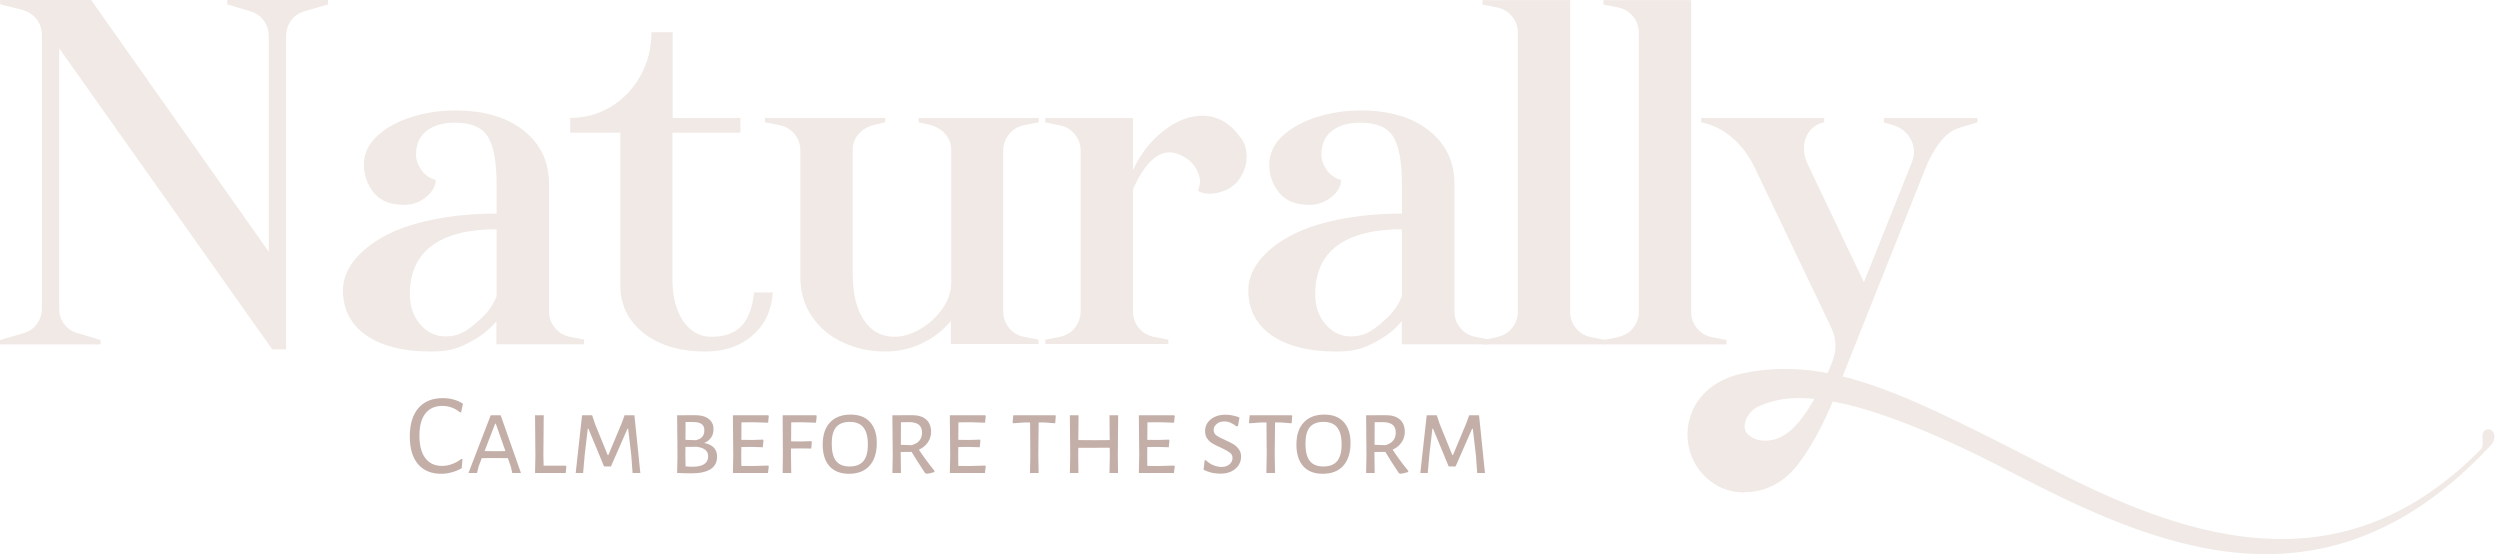
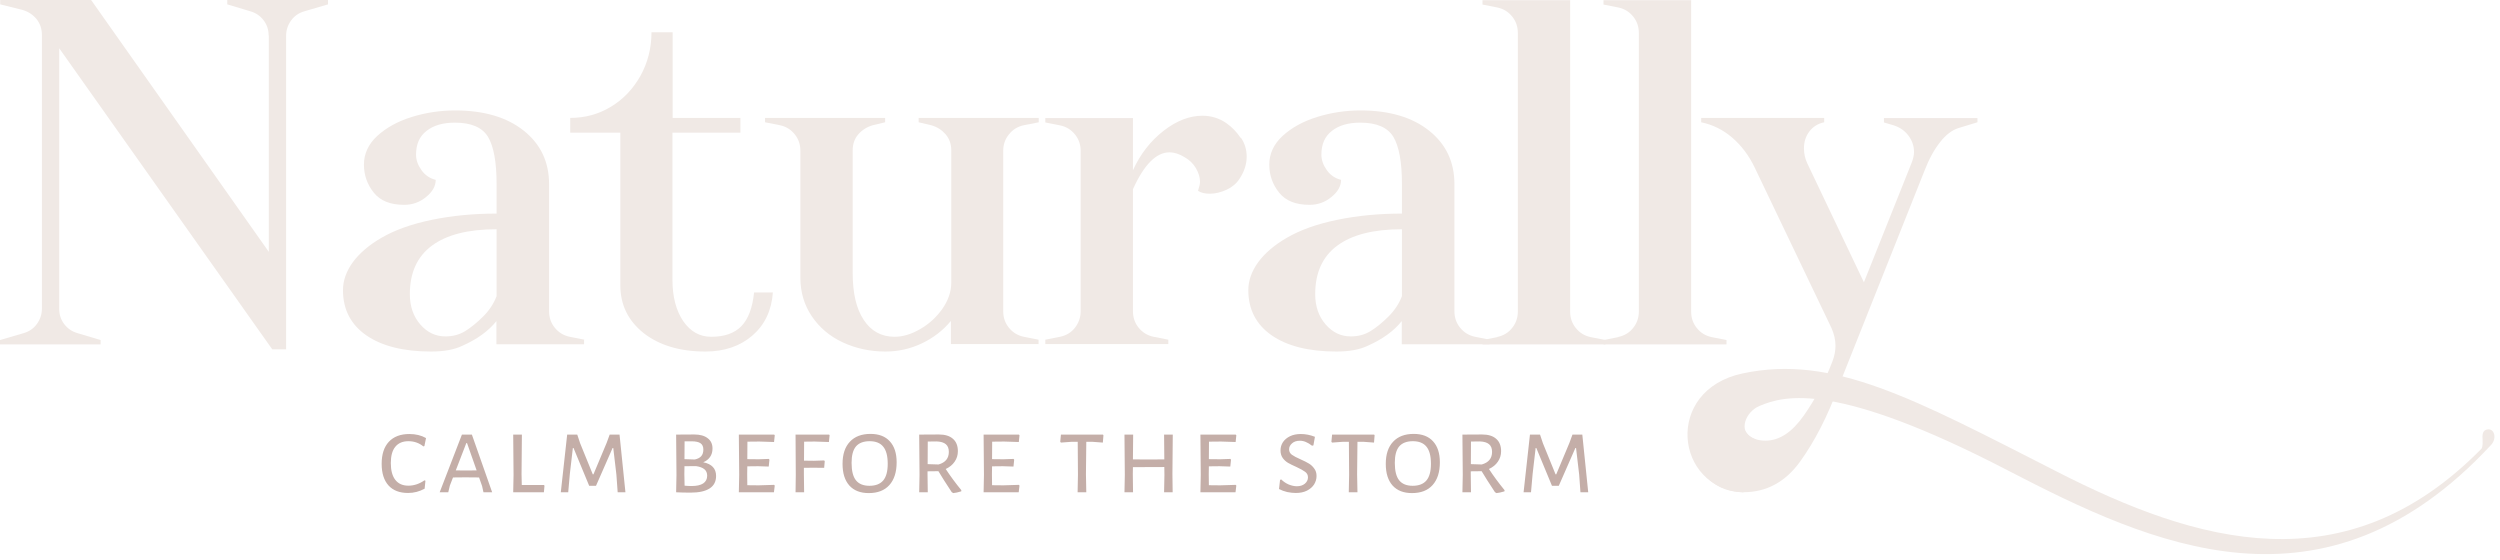
<svg xmlns="http://www.w3.org/2000/svg" width="259" height="58" viewBox="0 0 259 58" fill="none">
-   <path d="M45.864 41.248C46.672 41.248 47.372 41.44 47.964 41.824L47.772 42.7L47.664 42.724C47.128 42.276 46.512 42.052 45.816 42.052C45.056 42.052 44.472 42.316 44.064 42.844C43.656 43.364 43.452 44.128 43.452 45.136C43.452 46.152 43.656 46.928 44.064 47.464C44.472 48 45.048 48.268 45.792 48.268C46.144 48.268 46.492 48.204 46.836 48.076C47.188 47.948 47.508 47.768 47.796 47.536L47.916 47.596L47.832 48.508C47.136 48.892 46.428 49.084 45.708 49.084C44.676 49.084 43.876 48.752 43.308 48.088C42.74 47.416 42.456 46.46 42.456 45.22C42.456 43.948 42.752 42.968 43.344 42.28C43.936 41.592 44.776 41.248 45.864 41.248ZM53.97 49H53.07L52.926 48.352L52.614 47.464L51.186 47.452L49.914 47.464L49.59 48.304L49.422 49H48.534L50.838 43.024H51.87L53.97 49ZM52.362 46.732L51.366 43.9H51.294L50.202 46.732L51.258 46.744L52.362 46.732ZM58.671 48.328L58.611 49H55.431L55.467 47.2L55.431 43.024H56.331L56.295 47.128L56.319 48.244H58.623L58.671 48.328ZM66.338 49H65.534L65.402 47.176L65.078 44.416H65.006L63.29 48.328H62.582L60.962 44.416H60.89L60.578 47.104L60.41 49H59.642L60.302 43.024H61.346L61.646 43.924L62.954 47.14H63.026L64.394 43.876L64.706 43.024H65.726L66.338 49ZM72.958 45.892C73.846 46.068 74.29 46.54 74.29 47.308C74.29 47.884 74.066 48.316 73.618 48.604C73.17 48.892 72.514 49.036 71.65 49.036C71.13 49.036 70.63 49.024 70.15 49L70.186 47.2L70.15 43.024L72.022 43.012C72.622 43.012 73.086 43.14 73.414 43.396C73.75 43.644 73.918 44 73.918 44.464C73.918 44.808 73.834 45.1 73.666 45.34C73.498 45.58 73.262 45.764 72.958 45.892ZM72.97 44.572C72.97 44.276 72.874 44.06 72.682 43.924C72.49 43.788 72.182 43.72 71.758 43.72H71.026L71.014 45.568L72.082 45.604C72.378 45.54 72.598 45.428 72.742 45.268C72.894 45.1 72.97 44.868 72.97 44.572ZM71.758 48.352C72.278 48.352 72.674 48.264 72.946 48.088C73.226 47.904 73.366 47.636 73.366 47.284C73.366 46.996 73.27 46.772 73.078 46.612C72.886 46.452 72.594 46.344 72.202 46.288L71.014 46.3L71.002 47.128L71.026 48.316C71.274 48.34 71.518 48.352 71.758 48.352ZM79.576 48.232L79.648 48.304L79.564 49H75.928L75.964 47.2L75.928 43.024H79.588L79.648 43.096L79.576 43.792L78.064 43.744L76.816 43.756L76.804 45.568L77.992 45.58L79.036 45.544L79.096 45.628L79.024 46.336L77.92 46.3L76.804 46.312L76.792 47.128L76.804 48.268L77.98 48.28L79.576 48.232ZM81.971 43.756L81.959 45.724L82.99 45.736L84.046 45.7L84.106 45.784L84.046 46.468L82.906 46.456L81.947 46.468V47.128L81.971 49H81.082L81.106 47.2L81.082 43.024H84.562L84.611 43.096L84.538 43.792L83.062 43.744L81.971 43.756ZM88.123 42.952C88.995 42.952 89.663 43.208 90.127 43.72C90.599 44.232 90.835 44.956 90.835 45.892C90.835 46.908 90.583 47.696 90.079 48.256C89.583 48.808 88.871 49.084 87.943 49.084C87.079 49.084 86.411 48.824 85.939 48.304C85.467 47.776 85.231 47.028 85.231 46.06C85.231 45.068 85.483 44.304 85.987 43.768C86.491 43.224 87.203 42.952 88.123 42.952ZM88.039 43.708C87.407 43.708 86.935 43.888 86.623 44.248C86.319 44.608 86.167 45.176 86.167 45.952C86.167 46.784 86.319 47.388 86.623 47.764C86.927 48.14 87.391 48.328 88.015 48.328C88.655 48.328 89.131 48.144 89.443 47.776C89.755 47.408 89.911 46.832 89.911 46.048C89.911 45.24 89.755 44.648 89.443 44.272C89.139 43.896 88.671 43.708 88.039 43.708ZM95.199 46.588C95.687 47.332 96.227 48.064 96.819 48.784L96.807 48.904C96.471 49.008 96.195 49.068 95.979 49.084L95.823 48.988C95.215 48.068 94.755 47.344 94.443 46.816L93.315 46.828V47.128L93.339 49H92.451L92.487 47.2L92.451 43.024L94.491 43.012C95.123 43.012 95.607 43.16 95.943 43.456C96.287 43.752 96.459 44.18 96.459 44.74C96.459 45.148 96.347 45.512 96.123 45.832C95.907 46.152 95.599 46.404 95.199 46.588ZM93.327 46.084L94.455 46.12C95.167 45.92 95.523 45.484 95.523 44.812C95.523 44.46 95.419 44.196 95.211 44.02C95.003 43.844 94.687 43.748 94.263 43.732L93.339 43.744L93.327 46.084ZM102.052 48.232L102.124 48.304L102.04 49H98.404L98.44 47.2L98.404 43.024H102.064L102.124 43.096L102.052 43.792L100.54 43.744L99.292 43.756L99.28 45.568L100.468 45.58L101.512 45.544L101.572 45.628L101.5 46.336L100.396 46.3L99.28 46.312L99.268 47.128L99.28 48.268L100.456 48.28L102.052 48.232ZM109.38 43.096L109.32 43.852L108.204 43.768H107.604L107.568 47.128L107.604 49H106.704L106.74 47.2L106.716 43.768H106.116L104.976 43.852L104.904 43.768L104.976 43.024H109.332L109.38 43.096ZM115.806 47.128L115.83 49H114.942L114.978 47.2L114.966 46.384L111.714 46.396L111.702 47.128L111.726 49H110.838L110.874 47.2L110.838 43.024H111.738L111.714 45.592L113.334 45.604L114.966 45.592L114.942 43.024H115.842L115.806 47.128ZM121.634 48.232L121.706 48.304L121.622 49H117.986L118.022 47.2L117.986 43.024H121.646L121.706 43.096L121.634 43.792L120.122 43.744L118.874 43.756L118.862 45.568L120.05 45.58L121.094 45.544L121.154 45.628L121.082 46.336L119.978 46.3L118.862 46.312L118.85 47.128L118.862 48.268L120.038 48.28L121.634 48.232ZM126.946 42.964C127.434 42.964 127.922 43.06 128.41 43.252L128.254 44.14L128.11 44.176C127.886 44 127.674 43.872 127.474 43.792C127.274 43.704 127.066 43.66 126.85 43.66C126.506 43.66 126.234 43.752 126.034 43.936C125.834 44.112 125.734 44.316 125.734 44.548C125.734 44.78 125.83 44.968 126.022 45.112C126.222 45.256 126.526 45.416 126.934 45.592C127.294 45.752 127.578 45.896 127.786 46.024C128.002 46.152 128.186 46.324 128.338 46.54C128.498 46.748 128.578 47.004 128.578 47.308C128.578 47.62 128.494 47.912 128.326 48.184C128.158 48.448 127.91 48.664 127.582 48.832C127.262 48.992 126.878 49.072 126.43 49.072C126.15 49.072 125.854 49.04 125.542 48.976C125.238 48.904 124.954 48.8 124.69 48.664L124.798 47.716L124.918 47.668C125.142 47.892 125.402 48.068 125.698 48.196C126.002 48.316 126.282 48.376 126.538 48.376C126.874 48.376 127.15 48.288 127.366 48.112C127.582 47.928 127.69 47.708 127.69 47.452C127.69 47.212 127.59 47.02 127.39 46.876C127.198 46.732 126.894 46.564 126.478 46.372C126.134 46.22 125.85 46.08 125.626 45.952C125.41 45.824 125.226 45.656 125.074 45.448C124.922 45.232 124.846 44.972 124.846 44.668C124.846 44.348 124.93 44.06 125.098 43.804C125.274 43.548 125.518 43.344 125.83 43.192C126.15 43.04 126.522 42.964 126.946 42.964ZM133.872 43.096L133.812 43.852L132.696 43.768H132.096L132.06 47.128L132.096 49H131.196L131.232 47.2L131.208 43.768H130.608L129.468 43.852L129.396 43.768L129.468 43.024H133.824L133.872 43.096ZM137.202 42.952C138.074 42.952 138.742 43.208 139.206 43.72C139.678 44.232 139.914 44.956 139.914 45.892C139.914 46.908 139.662 47.696 139.158 48.256C138.662 48.808 137.95 49.084 137.022 49.084C136.158 49.084 135.49 48.824 135.018 48.304C134.546 47.776 134.31 47.028 134.31 46.06C134.31 45.068 134.562 44.304 135.066 43.768C135.57 43.224 136.282 42.952 137.202 42.952ZM137.118 43.708C136.486 43.708 136.014 43.888 135.702 44.248C135.398 44.608 135.246 45.176 135.246 45.952C135.246 46.784 135.398 47.388 135.702 47.764C136.006 48.14 136.47 48.328 137.094 48.328C137.734 48.328 138.21 48.144 138.522 47.776C138.834 47.408 138.99 46.832 138.99 46.048C138.99 45.24 138.834 44.648 138.522 44.272C138.218 43.896 137.75 43.708 137.118 43.708ZM144.277 46.588C144.765 47.332 145.305 48.064 145.897 48.784L145.885 48.904C145.549 49.008 145.273 49.068 145.057 49.084L144.901 48.988C144.293 48.068 143.833 47.344 143.521 46.816L142.393 46.828V47.128L142.417 49H141.529L141.565 47.2L141.529 43.024L143.569 43.012C144.201 43.012 144.685 43.16 145.021 43.456C145.365 43.752 145.537 44.18 145.537 44.74C145.537 45.148 145.425 45.512 145.201 45.832C144.985 46.152 144.677 46.404 144.277 46.588ZM142.405 46.084L143.533 46.12C144.245 45.92 144.601 45.484 144.601 44.812C144.601 44.46 144.497 44.196 144.289 44.02C144.081 43.844 143.765 43.748 143.341 43.732L142.417 43.744L142.405 46.084ZM153.842 49H153.038L152.906 47.176L152.582 44.416H152.51L150.794 48.328H150.086L148.466 44.416H148.394L148.082 47.104L147.914 49H147.146L147.806 43.024H148.85L149.15 43.924L150.458 47.14H150.53L151.898 43.876L152.21 43.024H153.23L153.842 49Z" fill="#C4AEA8" />
+   <path d="M42.408 44.964C43.072 44.964 43.648 45.104 44.136 45.384L43.968 46.212L43.86 46.248C43.66 46.08 43.428 45.948 43.164 45.852C42.9 45.756 42.616 45.708 42.312 45.708C41.72 45.708 41.268 45.9 40.956 46.284C40.644 46.66 40.488 47.224 40.488 47.976C40.488 48.736 40.644 49.316 40.956 49.716C41.268 50.116 41.72 50.316 42.312 50.316C42.6 50.316 42.888 50.268 43.176 50.172C43.472 50.068 43.736 49.932 43.968 49.764L44.076 49.8L43.992 50.628C43.448 50.924 42.876 51.072 42.276 51.072C41.396 51.072 40.72 50.812 40.248 50.292C39.776 49.764 39.54 49.016 39.54 48.048C39.54 47.064 39.788 46.304 40.284 45.768C40.788 45.232 41.496 44.964 42.408 44.964ZM50.987 51H50.087L49.943 50.352L49.631 49.464L48.203 49.452L46.931 49.464L46.607 50.304L46.439 51H45.551L47.855 45.024H48.887L50.987 51ZM49.379 48.732L48.383 45.9H48.311L47.219 48.732L48.275 48.744L49.379 48.732ZM56.408 50.328L56.348 51H53.168L53.204 49.2L53.168 45.024H54.068L54.032 49.128L54.056 50.244H56.36L56.408 50.328ZM64.795 51H63.991L63.859 49.176L63.535 46.416H63.463L61.747 50.328H61.039L59.419 46.416H59.347L59.035 49.104L58.867 51H58.099L58.759 45.024H59.803L60.103 45.924L61.411 49.14H61.483L62.851 45.876L63.163 45.024H64.183L64.795 51ZM72.855 47.892C73.743 48.068 74.187 48.54 74.187 49.308C74.187 49.884 73.963 50.316 73.515 50.604C73.067 50.892 72.411 51.036 71.547 51.036C71.027 51.036 70.527 51.024 70.047 51L70.083 49.2L70.047 45.024L71.919 45.012C72.519 45.012 72.983 45.14 73.311 45.396C73.647 45.644 73.815 46 73.815 46.464C73.815 46.808 73.731 47.1 73.563 47.34C73.395 47.58 73.159 47.764 72.855 47.892ZM72.867 46.572C72.867 46.276 72.771 46.06 72.579 45.924C72.387 45.788 72.079 45.72 71.655 45.72H70.923L70.911 47.568L71.979 47.604C72.275 47.54 72.495 47.428 72.639 47.268C72.791 47.1 72.867 46.868 72.867 46.572ZM71.655 50.352C72.175 50.352 72.571 50.264 72.843 50.088C73.123 49.904 73.263 49.636 73.263 49.284C73.263 48.996 73.167 48.772 72.975 48.612C72.783 48.452 72.491 48.344 72.099 48.288L70.911 48.3L70.899 49.128L70.923 50.316C71.171 50.34 71.415 50.352 71.655 50.352ZM80.192 50.232L80.264 50.304L80.18 51H76.544L76.581 49.2L76.544 45.024H80.204L80.264 45.096L80.192 45.792L78.68 45.744L77.433 45.756L77.421 47.568L78.609 47.58L79.653 47.544L79.713 47.628L79.641 48.336L78.537 48.3L77.421 48.312L77.409 49.128L77.421 50.268L78.597 50.28L80.192 50.232ZM83.307 45.756L83.295 47.724L84.327 47.736L85.383 47.7L85.443 47.784L85.383 48.468L84.243 48.456L83.283 48.468V49.128L83.307 51H82.419L82.443 49.2L82.419 45.024H85.899L85.947 45.096L85.875 45.792L84.399 45.744L83.307 45.756ZM90.18 44.952C91.052 44.952 91.72 45.208 92.184 45.72C92.656 46.232 92.892 46.956 92.892 47.892C92.892 48.908 92.64 49.696 92.136 50.256C91.64 50.808 90.928 51.084 90 51.084C89.136 51.084 88.468 50.824 87.996 50.304C87.524 49.776 87.288 49.028 87.288 48.06C87.288 47.068 87.54 46.304 88.044 45.768C88.548 45.224 89.26 44.952 90.18 44.952ZM90.096 45.708C89.464 45.708 88.992 45.888 88.68 46.248C88.376 46.608 88.224 47.176 88.224 47.952C88.224 48.784 88.376 49.388 88.68 49.764C88.984 50.14 89.448 50.328 90.072 50.328C90.712 50.328 91.188 50.144 91.5 49.776C91.812 49.408 91.968 48.832 91.968 48.048C91.968 47.24 91.812 46.648 91.5 46.272C91.196 45.896 90.728 45.708 90.096 45.708ZM97.976 48.588C98.464 49.332 99.004 50.064 99.596 50.784L99.584 50.904C99.248 51.008 98.972 51.068 98.756 51.084L98.6 50.988C97.992 50.068 97.532 49.344 97.22 48.816L96.092 48.828V49.128L96.116 51H95.228L95.264 49.2L95.228 45.024L97.268 45.012C97.9 45.012 98.384 45.16 98.72 45.456C99.064 45.752 99.236 46.18 99.236 46.74C99.236 47.148 99.124 47.512 98.9 47.832C98.684 48.152 98.376 48.404 97.976 48.588ZM96.104 48.084L97.232 48.12C97.944 47.92 98.3 47.484 98.3 46.812C98.3 46.46 98.196 46.196 97.988 46.02C97.78 45.844 97.464 45.748 97.04 45.732L96.116 45.744L96.104 48.084ZM105.549 50.232L105.621 50.304L105.537 51H101.901L101.937 49.2L101.901 45.024H105.561L105.621 45.096L105.549 45.792L104.037 45.744L102.789 45.756L102.777 47.568L103.965 47.58L105.009 47.544L105.069 47.628L104.997 48.336L103.893 48.3L102.777 48.312L102.765 49.128L102.777 50.268L103.953 50.28L105.549 50.232ZM114.316 45.096L114.256 45.852L113.14 45.768H112.54L112.504 49.128L112.54 51H111.64L111.676 49.2L111.652 45.768H111.052L109.912 45.852L109.84 45.768L109.912 45.024H114.268L114.316 45.096ZM121.463 49.128L121.487 51H120.599L120.635 49.2L120.623 48.384L117.371 48.396L117.359 49.128L117.383 51H116.495L116.531 49.2L116.495 45.024H117.395L117.371 47.592L118.991 47.604L120.623 47.592L120.599 45.024H121.499L121.463 49.128ZM128.011 50.232L128.083 50.304L127.999 51H124.363L124.399 49.2L124.363 45.024H128.023L128.083 45.096L128.011 45.792L126.499 45.744L125.251 45.756L125.239 47.568L126.427 47.58L127.471 47.544L127.531 47.628L127.459 48.336L126.355 48.3L125.239 48.312L125.227 49.128L125.239 50.268L126.415 50.28L128.011 50.232ZM134.762 44.964C135.25 44.964 135.738 45.06 136.226 45.252L136.07 46.14L135.926 46.176C135.702 46 135.49 45.872 135.29 45.792C135.09 45.704 134.882 45.66 134.666 45.66C134.322 45.66 134.05 45.752 133.85 45.936C133.65 46.112 133.55 46.316 133.55 46.548C133.55 46.78 133.646 46.968 133.838 47.112C134.038 47.256 134.342 47.416 134.75 47.592C135.11 47.752 135.394 47.896 135.602 48.024C135.818 48.152 136.002 48.324 136.154 48.54C136.314 48.748 136.394 49.004 136.394 49.308C136.394 49.62 136.31 49.912 136.142 50.184C135.974 50.448 135.726 50.664 135.398 50.832C135.078 50.992 134.694 51.072 134.246 51.072C133.966 51.072 133.67 51.04 133.358 50.976C133.054 50.904 132.77 50.8 132.506 50.664L132.614 49.716L132.734 49.668C132.958 49.892 133.218 50.068 133.514 50.196C133.818 50.316 134.098 50.376 134.354 50.376C134.69 50.376 134.966 50.288 135.182 50.112C135.398 49.928 135.506 49.708 135.506 49.452C135.506 49.212 135.406 49.02 135.206 48.876C135.014 48.732 134.71 48.564 134.294 48.372C133.95 48.22 133.666 48.08 133.442 47.952C133.226 47.824 133.042 47.656 132.89 47.448C132.738 47.232 132.662 46.972 132.662 46.668C132.662 46.348 132.746 46.06 132.914 45.804C133.09 45.548 133.334 45.344 133.646 45.192C133.966 45.04 134.338 44.964 134.762 44.964ZM142.409 45.096L142.349 45.852L141.233 45.768H140.633L140.597 49.128L140.633 51H139.733L139.769 49.2L139.745 45.768H139.145L138.005 45.852L137.933 45.768L138.005 45.024H142.361L142.409 45.096ZM146.458 44.952C147.33 44.952 147.998 45.208 148.462 45.72C148.934 46.232 149.17 46.956 149.17 47.892C149.17 48.908 148.918 49.696 148.414 50.256C147.918 50.808 147.206 51.084 146.278 51.084C145.414 51.084 144.746 50.824 144.274 50.304C143.802 49.776 143.566 49.028 143.566 48.06C143.566 47.068 143.818 46.304 144.322 45.768C144.826 45.224 145.538 44.952 146.458 44.952ZM146.374 45.708C145.742 45.708 145.27 45.888 144.958 46.248C144.654 46.608 144.502 47.176 144.502 47.952C144.502 48.784 144.654 49.388 144.958 49.764C145.262 50.14 145.726 50.328 146.35 50.328C146.99 50.328 147.466 50.144 147.778 49.776C148.09 49.408 148.246 48.832 148.246 48.048C148.246 47.24 148.09 46.648 147.778 46.272C147.474 45.896 147.006 45.708 146.374 45.708ZM154.254 48.588C154.742 49.332 155.282 50.064 155.874 50.784L155.862 50.904C155.526 51.008 155.25 51.068 155.034 51.084L154.878 50.988C154.27 50.068 153.81 49.344 153.498 48.816L152.37 48.828V49.128L152.394 51H151.506L151.542 49.2L151.506 45.024L153.546 45.012C154.178 45.012 154.662 45.16 154.998 45.456C155.342 45.752 155.514 46.18 155.514 46.74C155.514 47.148 155.402 47.512 155.178 47.832C154.962 48.152 154.654 48.404 154.254 48.588ZM152.382 48.084L153.51 48.12C154.222 47.92 154.578 47.484 154.578 46.812C154.578 46.46 154.474 46.196 154.266 46.02C154.058 45.844 153.742 45.748 153.318 45.732L152.394 45.744L152.382 48.084ZM164.539 51H163.735L163.603 49.176L163.279 46.416H163.207L161.491 50.328H160.783L159.163 46.416H159.091L158.779 49.104L158.611 51H157.843L158.503 45.024H159.547L159.847 45.924L161.155 49.14H161.227L162.595 45.876L162.907 45.024H163.927L164.539 51Z" fill="#C4AEA8" />
  <path d="M27.829 3.663C27.829 3.077 27.659 2.568 27.319 2.115C26.979 1.661 26.526 1.34 25.941 1.171L23.543 0.453V0H33.983V0.453L31.529 1.171C30.944 1.34 30.491 1.661 30.151 2.133C29.811 2.605 29.641 3.134 29.641 3.719V36.192H28.206L6.136 5.003V32.02C6.136 32.605 6.306 33.115 6.646 33.568C6.985 34.021 7.439 34.342 8.024 34.512L10.422 35.229V35.683H0V35.229L2.454 34.512C3.04 34.342 3.493 34.021 3.833 33.549C4.172 33.077 4.342 32.548 4.342 31.963V3.625C4.342 2.983 4.154 2.435 3.776 1.963C3.398 1.51 2.907 1.189 2.303 1.019L0.019 0.453V0H9.44L27.848 26.092V3.663H27.829Z" fill="#F0E9E5" />
-   <path d="M60.509 35.211V35.664H51.428V33.266C50.616 34.285 49.446 35.135 47.917 35.815C47.067 36.23 45.972 36.419 44.65 36.419C41.8 36.419 39.553 35.852 37.948 34.739C36.343 33.625 35.532 32.058 35.532 30.056C35.532 29.075 35.871 28.112 36.551 27.168C37.231 26.243 38.212 25.393 39.515 24.638C40.912 23.826 42.649 23.203 44.764 22.769C46.878 22.335 49.106 22.127 51.447 22.127V19.068C51.447 16.784 51.145 15.16 50.56 14.179C49.956 13.197 48.823 12.706 47.124 12.706C45.896 12.706 44.915 12.989 44.197 13.556C43.461 14.122 43.102 14.934 43.102 16.029C43.102 16.576 43.291 17.105 43.669 17.634C44.046 18.162 44.537 18.483 45.141 18.634C45.141 19.276 44.801 19.88 44.141 20.409C43.48 20.956 42.725 21.221 41.875 21.221C40.44 21.221 39.402 20.805 38.722 19.956C38.042 19.106 37.703 18.143 37.703 17.048C37.703 15.953 38.156 14.934 39.081 14.084C40.006 13.235 41.195 12.574 42.649 12.121C44.103 11.668 45.613 11.441 47.142 11.441C50.126 11.441 52.504 12.14 54.26 13.537C56.016 14.934 56.884 16.784 56.884 19.087V32.246C56.884 32.888 57.073 33.455 57.47 33.946C57.866 34.437 58.376 34.757 59.018 34.89L60.547 35.192L60.509 35.211ZM51.428 23.751C48.502 23.751 46.274 24.317 44.745 25.45C43.215 26.582 42.46 28.263 42.46 30.472C42.46 31.737 42.819 32.775 43.536 33.606C44.254 34.437 45.122 34.852 46.142 34.852C46.897 34.852 47.558 34.682 48.162 34.323C48.747 33.965 49.389 33.455 50.069 32.775C50.673 32.171 51.145 31.472 51.447 30.68V23.751H51.428Z" fill="#F0E9E5" />
-   <path d="M76.708 12.215V13.744H69.666V28.98C69.666 30.755 70.044 32.171 70.78 33.266C71.535 34.361 72.498 34.89 73.687 34.89C75.047 34.89 76.085 34.531 76.802 33.795C77.52 33.058 77.954 31.907 78.124 30.302H80.069C79.936 32.171 79.219 33.662 77.954 34.757C76.689 35.852 75.066 36.419 73.083 36.419C70.44 36.419 68.307 35.777 66.683 34.512C65.078 33.228 64.266 31.586 64.266 29.547V13.744H59.075V12.215C60.604 12.215 62.001 11.838 63.285 11.063C64.568 10.289 65.569 9.232 66.343 7.873C67.098 6.513 67.495 5.003 67.495 3.342H69.685V12.215H76.727H76.708Z" fill="#F0E9E5" />
-   <path d="M104.518 13.933C104.121 14.424 103.933 14.991 103.933 15.632V32.246C103.933 32.888 104.121 33.455 104.518 33.946C104.914 34.437 105.424 34.757 106.066 34.89L107.595 35.192V35.645H98.514V33.247C97.702 34.229 96.702 35.003 95.512 35.569C94.323 36.136 93.058 36.419 91.736 36.419C90.132 36.419 88.678 36.098 87.319 35.475C85.978 34.852 84.902 33.946 84.109 32.775C83.316 31.605 82.919 30.264 82.919 28.773V15.614C82.919 14.972 82.731 14.405 82.334 13.914C81.938 13.423 81.428 13.102 80.786 12.97L79.257 12.668V12.215H91.698V12.668L90.434 12.97C89.829 13.14 89.32 13.461 88.923 13.914C88.527 14.367 88.338 14.934 88.338 15.576V28.263C88.338 30.377 88.716 32.001 89.49 33.153C90.245 34.304 91.321 34.89 92.68 34.89C93.53 34.89 94.417 34.625 95.323 34.097C96.249 33.568 97.004 32.87 97.627 32.001C98.231 31.133 98.552 30.226 98.552 29.282V15.576C98.552 14.934 98.363 14.386 97.967 13.914C97.57 13.461 97.079 13.14 96.456 12.97L95.172 12.668V12.215H107.614V12.668L106.085 12.97C105.443 13.102 104.914 13.423 104.537 13.914L104.518 13.933Z" fill="#F0E9E5" />
-   <path d="M128.552 14.254C128.967 14.858 129.156 15.519 129.156 16.236C129.156 17.011 128.91 17.785 128.401 18.54C128.098 19.012 127.645 19.389 127.079 19.654C126.494 19.918 125.927 20.069 125.342 20.069C124.832 20.069 124.417 19.975 124.115 19.767C124.247 19.352 124.323 19.05 124.323 18.842C124.323 18.37 124.172 17.898 123.888 17.407C123.605 16.935 123.209 16.557 122.737 16.293C122.189 15.953 121.661 15.783 121.151 15.783C119.791 15.783 118.526 17.048 117.375 19.597V32.246C117.375 32.888 117.564 33.455 117.96 33.946C118.357 34.437 118.866 34.758 119.508 34.89L121.037 35.192V35.645H108.294V35.192L109.823 34.89C110.465 34.758 110.993 34.437 111.371 33.946C111.749 33.455 111.956 32.888 111.956 32.246V15.632C111.956 14.991 111.768 14.424 111.371 13.933C110.975 13.442 110.465 13.121 109.823 12.989L108.294 12.687V12.234H117.375V17.634C118.149 15.934 119.225 14.575 120.565 13.537C121.906 12.498 123.246 11.989 124.568 11.989C125.493 11.989 126.324 12.253 127.06 12.763C127.645 13.178 128.136 13.688 128.533 14.292L128.552 14.254Z" fill="#F0E9E5" />
-   <path d="M154.303 35.211V35.664H145.222V33.266C144.411 34.285 143.24 35.135 141.711 35.815C140.861 36.23 139.766 36.419 138.445 36.419C135.594 36.419 133.347 35.852 131.742 34.739C130.138 33.625 129.326 32.058 129.326 30.056C129.326 29.075 129.666 28.112 130.345 27.168C131.025 26.243 132.007 25.393 133.309 24.638C134.706 23.826 136.443 23.203 138.558 22.769C140.672 22.335 142.9 22.127 145.241 22.127V19.068C145.241 16.784 144.939 15.16 144.354 14.179C143.75 13.197 142.617 12.706 140.918 12.706C139.691 12.706 138.709 12.989 137.991 13.556C137.255 14.122 136.896 14.934 136.896 16.029C136.896 16.576 137.085 17.105 137.463 17.634C137.84 18.162 138.331 18.483 138.935 18.634C138.935 19.276 138.596 19.88 137.935 20.409C137.274 20.956 136.519 21.221 135.669 21.221C134.234 21.221 133.196 20.805 132.516 19.956C131.837 19.106 131.497 18.143 131.497 17.048C131.497 15.953 131.95 14.934 132.875 14.084C133.8 13.235 134.99 12.574 136.443 12.121C137.897 11.668 139.407 11.441 140.937 11.441C143.92 11.441 146.299 12.14 148.054 13.537C149.81 14.934 150.679 16.784 150.679 19.087V32.246C150.679 32.888 150.867 33.455 151.264 33.946C151.66 34.437 152.17 34.757 152.812 34.89L154.341 35.192L154.303 35.211ZM145.222 23.751C142.296 23.751 140.068 24.317 138.539 25.45C137.01 26.582 136.255 28.263 136.255 30.472C136.255 31.737 136.613 32.775 137.331 33.606C138.048 34.437 138.917 34.852 139.936 34.852C140.691 34.852 141.352 34.682 141.956 34.323C142.541 33.965 143.183 33.455 143.863 32.775C144.467 32.171 144.939 31.472 145.241 30.68V23.751H145.222Z" fill="#F0E9E5" />
-   <path d="M155.115 34.908C155.757 34.776 156.286 34.455 156.664 33.965C157.06 33.474 157.249 32.907 157.249 32.265V3.417C157.249 2.775 157.06 2.209 156.664 1.718C156.267 1.227 155.757 0.906 155.115 0.774L153.586 0.472V0.019H162.667V32.284C162.667 32.926 162.856 33.492 163.253 33.983C163.649 34.474 164.159 34.795 164.801 34.927L166.33 35.229V35.683H153.586V35.229L155.115 34.927V34.908Z" fill="#F0E9E5" />
-   <path d="M167.652 34.908C168.293 34.776 168.822 34.455 169.2 33.965C169.596 33.474 169.785 32.907 169.785 32.265V3.417C169.785 2.775 169.596 2.209 169.2 1.718C168.803 1.227 168.293 0.906 167.652 0.774L166.122 0.472V0.019H175.203V32.284C175.203 32.926 175.392 33.492 175.789 33.983C176.185 34.474 176.695 34.795 177.337 34.927L178.866 35.229V35.683H166.122V35.229L167.652 34.927V34.908Z" fill="#F0E9E5" />
-   <path d="M204.863 12.215V12.668L202.881 13.272C202.239 13.48 201.597 13.952 200.993 14.726C200.389 15.481 199.841 16.482 199.369 17.709L190.496 39.987C189.344 43.121 188.004 45.727 186.474 47.841C184.945 49.956 182.982 50.994 180.622 50.994C179.262 50.994 178.092 50.579 177.129 49.748C176.166 48.917 175.675 47.747 175.675 46.255C175.675 44.896 176.11 43.858 176.978 43.178C177.846 42.479 178.753 42.139 179.697 42.139C179.904 42.139 180.131 42.177 180.414 42.234C180.376 42.404 180.357 42.649 180.357 42.951C180.357 43.706 180.565 44.329 180.962 44.858C181.377 45.387 182.019 45.651 182.906 45.651C184.341 45.651 185.663 44.782 186.89 43.027C188.117 41.271 189.099 39.402 189.854 37.401C190.062 36.853 190.156 36.325 190.156 35.815C190.156 35.23 190.024 34.625 189.741 33.983L181.792 17.369C181.188 16.104 180.395 15.066 179.451 14.254C178.507 13.442 177.431 12.914 176.242 12.668V12.215H188.985V12.668C188.344 12.8 187.834 13.121 187.456 13.612C187.079 14.103 186.89 14.688 186.89 15.368C186.89 15.915 187.003 16.444 187.249 16.954L193.101 29.245L198.048 16.86C198.218 16.425 198.293 16.048 198.293 15.746C198.293 15.142 198.104 14.575 197.727 14.065C197.349 13.556 196.839 13.197 196.197 12.989L195.178 12.687V12.234H204.863V12.215Z" fill="#F0E9E5" />
-   <path d="M180.603 51.013C173.504 50.616 172.334 40.421 180.546 38.684C189.911 36.702 198.199 41.271 213.133 48.88C227.576 56.261 243.019 60.83 257.103 46.463C257.103 46.463 257.236 46.18 257.198 45.632C257.16 45.085 257.141 44.518 257.783 44.48C258.425 44.443 258.689 45.425 258.085 46.085C240.754 64.757 222.856 56.431 207.96 48.71C190.269 39.534 184.908 40.931 182.264 42.064C180.848 42.668 180.074 44.632 181.49 45.349C184.266 46.765 185.908 45.406 187.777 43.537" fill="#F0E9E5" />
+   <path d="M60.509 35.211V35.664H51.428V33.266C50.616 34.285 49.446 35.135 47.917 35.815C47.067 36.23 45.972 36.419 44.65 36.419C41.8 36.419 39.553 35.852 37.948 34.739C36.343 33.625 35.532 32.058 35.532 30.056C35.532 29.075 35.871 28.112 36.551 27.168C37.231 26.243 38.212 25.393 39.515 24.638C40.912 23.826 42.649 23.203 44.764 22.769C46.878 22.335 49.106 22.127 51.447 22.127V19.068C51.447 16.784 51.145 15.16 50.56 14.179C49.956 13.197 48.823 12.706 47.124 12.706C45.897 12.706 44.915 12.989 44.197 13.556C43.461 14.122 43.102 14.934 43.102 16.029C43.102 16.576 43.291 17.105 43.669 17.634C44.046 18.162 44.537 18.483 45.141 18.634C45.141 19.276 44.801 19.88 44.141 20.409C43.48 20.956 42.725 21.221 41.875 21.221C40.44 21.221 39.402 20.805 38.722 19.956C38.043 19.106 37.703 18.143 37.703 17.048C37.703 15.953 38.156 14.934 39.081 14.084C40.006 13.235 41.196 12.574 42.649 12.121C44.103 11.668 45.613 11.441 47.143 11.441C50.126 11.441 52.504 12.14 54.26 13.537C56.016 14.934 56.885 16.784 56.885 19.087V32.246C56.885 32.888 57.073 33.455 57.47 33.946C57.866 34.436 58.376 34.757 59.018 34.89L60.547 35.192L60.509 35.211ZM51.428 23.751C48.502 23.751 46.274 24.317 44.745 25.45C43.216 26.582 42.46 28.263 42.46 30.472C42.46 31.737 42.819 32.775 43.536 33.606C44.254 34.437 45.122 34.852 46.142 34.852C46.897 34.852 47.558 34.682 48.162 34.323C48.747 33.965 49.389 33.455 50.069 32.775C50.673 32.171 51.145 31.472 51.447 30.679V23.751H51.428Z" fill="#F0E9E5" />
+   <path d="M76.708 12.215V13.744H69.666V28.98C69.666 30.755 70.044 32.171 70.78 33.266C71.535 34.361 72.498 34.89 73.687 34.89C75.047 34.89 76.085 34.531 76.802 33.795C77.52 33.058 77.954 31.907 78.124 30.302H80.069C79.937 32.171 79.219 33.662 77.954 34.757C76.689 35.852 75.066 36.419 73.083 36.419C70.44 36.419 68.307 35.777 66.683 34.512C65.078 33.228 64.266 31.586 64.266 29.547V13.744H59.075V12.215C60.604 12.215 62.001 11.838 63.285 11.063C64.569 10.289 65.569 9.232 66.343 7.873C67.098 6.513 67.495 5.003 67.495 3.342H69.685V12.215H76.727H76.708Z" fill="#F0E9E5" />
+   <path d="M104.518 13.933C104.121 14.424 103.933 14.991 103.933 15.632V32.246C103.933 32.888 104.121 33.455 104.518 33.946C104.914 34.437 105.424 34.758 106.066 34.89L107.595 35.192V35.645H98.514V33.247C97.702 34.229 96.702 35.003 95.512 35.569C94.323 36.136 93.058 36.419 91.736 36.419C90.132 36.419 88.678 36.098 87.319 35.475C85.978 34.852 84.902 33.946 84.109 32.775C83.316 31.605 82.919 30.264 82.919 28.773V15.614C82.919 14.972 82.731 14.405 82.334 13.914C81.938 13.424 81.428 13.102 80.786 12.97L79.257 12.668V12.215H91.698V12.668L90.434 12.97C89.829 13.14 89.32 13.461 88.923 13.914C88.527 14.367 88.338 14.934 88.338 15.576V28.263C88.338 30.378 88.716 32.001 89.49 33.153C90.245 34.304 91.321 34.89 92.68 34.89C93.53 34.89 94.417 34.625 95.323 34.097C96.249 33.568 97.004 32.87 97.627 32.001C98.231 31.133 98.552 30.226 98.552 29.282V15.576C98.552 14.934 98.363 14.386 97.967 13.914C97.57 13.461 97.079 13.14 96.456 12.97L95.172 12.668V12.215H107.614V12.668L106.085 12.97C105.443 13.102 104.914 13.424 104.537 13.914L104.518 13.933Z" fill="#F0E9E5" />
+   <path d="M128.552 14.254C128.967 14.858 129.156 15.519 129.156 16.236C129.156 17.011 128.91 17.785 128.401 18.54C128.099 19.012 127.645 19.389 127.079 19.654C126.494 19.918 125.927 20.069 125.342 20.069C124.832 20.069 124.417 19.975 124.115 19.767C124.247 19.352 124.323 19.049 124.323 18.842C124.323 18.37 124.172 17.898 123.888 17.407C123.605 16.935 123.209 16.557 122.737 16.293C122.189 15.953 121.661 15.783 121.151 15.783C119.792 15.783 118.527 17.048 117.375 19.597V32.246C117.375 32.888 117.564 33.455 117.96 33.946C118.357 34.437 118.866 34.757 119.508 34.89L121.038 35.192V35.645H108.294V35.192L109.823 34.89C110.465 34.757 110.994 34.437 111.371 33.946C111.749 33.455 111.956 32.888 111.956 32.246V15.632C111.956 14.99 111.768 14.424 111.371 13.933C110.975 13.442 110.465 13.121 109.823 12.989L108.294 12.687V12.234H117.375V17.634C118.149 15.934 119.225 14.575 120.566 13.537C121.906 12.498 123.247 11.989 124.568 11.989C125.493 11.989 126.324 12.253 127.06 12.763C127.645 13.178 128.136 13.688 128.533 14.292L128.552 14.254Z" fill="#F0E9E5" />
+   <path d="M154.304 35.211V35.664H145.222V33.266C144.411 34.285 143.24 35.135 141.711 35.815C140.861 36.23 139.766 36.419 138.445 36.419C135.594 36.419 133.347 35.852 131.742 34.739C130.138 33.625 129.326 32.058 129.326 30.056C129.326 29.075 129.666 28.112 130.345 27.168C131.025 26.243 132.007 25.393 133.309 24.638C134.706 23.826 136.443 23.203 138.558 22.769C140.672 22.335 142.9 22.127 145.241 22.127V19.068C145.241 16.784 144.939 15.16 144.354 14.179C143.75 13.197 142.617 12.706 140.918 12.706C139.691 12.706 138.709 12.989 137.992 13.556C137.255 14.122 136.896 14.934 136.896 16.029C136.896 16.576 137.085 17.105 137.463 17.634C137.84 18.162 138.331 18.483 138.935 18.634C138.935 19.276 138.596 19.88 137.935 20.409C137.274 20.956 136.519 21.221 135.669 21.221C134.234 21.221 133.196 20.805 132.516 19.956C131.837 19.106 131.497 18.143 131.497 17.048C131.497 15.953 131.95 14.934 132.875 14.084C133.8 13.235 134.99 12.574 136.443 12.121C137.897 11.668 139.407 11.441 140.937 11.441C143.92 11.441 146.299 12.14 148.054 13.537C149.81 14.934 150.679 16.784 150.679 19.087V32.246C150.679 32.888 150.867 33.455 151.264 33.946C151.66 34.436 152.17 34.757 152.812 34.89L154.341 35.192L154.304 35.211ZM145.222 23.751C142.296 23.751 140.068 24.317 138.539 25.45C137.01 26.582 136.255 28.263 136.255 30.472C136.255 31.737 136.613 32.775 137.331 33.606C138.048 34.437 138.917 34.852 139.936 34.852C140.691 34.852 141.352 34.682 141.956 34.323C142.542 33.965 143.183 33.455 143.863 32.775C144.467 32.171 144.939 31.472 145.241 30.679V23.751H145.222Z" fill="#F0E9E5" />
+   <path d="M155.115 34.908C155.757 34.776 156.286 34.455 156.664 33.965C157.06 33.474 157.249 32.907 157.249 32.265V3.417C157.249 2.775 157.06 2.209 156.664 1.718C156.267 1.227 155.757 0.906 155.115 0.774L153.586 0.472V0.019H162.667V32.284C162.667 32.926 162.856 33.492 163.253 33.983C163.649 34.474 164.159 34.795 164.801 34.927L166.33 35.229V35.682H153.586V35.229L155.115 34.927V34.908Z" fill="#F0E9E5" />
+   <path d="M167.652 34.908C168.293 34.776 168.822 34.455 169.2 33.965C169.596 33.474 169.785 32.907 169.785 32.265V3.417C169.785 2.775 169.596 2.209 169.2 1.718C168.803 1.227 168.293 0.906 167.652 0.774L166.122 0.472V0.019H175.203V32.284C175.203 32.926 175.392 33.492 175.789 33.983C176.185 34.474 176.695 34.795 177.337 34.927L178.866 35.229V35.682H166.122V35.229L167.652 34.927V34.908Z" fill="#F0E9E5" />
+   <path d="M204.863 12.215V12.668L202.881 13.273C202.239 13.48 201.597 13.952 200.993 14.726C200.389 15.481 199.841 16.482 199.369 17.709L190.496 39.987C189.344 43.121 188.004 45.727 186.475 47.841C184.945 49.956 182.982 50.994 180.622 50.994C179.262 50.994 178.092 50.579 177.129 49.748C176.166 48.917 175.675 47.747 175.675 46.255C175.675 44.896 176.11 43.858 176.978 43.178C177.847 42.479 178.753 42.139 179.697 42.139C179.904 42.139 180.131 42.177 180.414 42.234C180.376 42.404 180.358 42.649 180.358 42.951C180.358 43.706 180.565 44.33 180.962 44.858C181.377 45.387 182.019 45.651 182.906 45.651C184.341 45.651 185.663 44.783 186.89 43.027C188.117 41.271 189.099 39.402 189.854 37.401C190.062 36.853 190.156 36.325 190.156 35.815C190.156 35.23 190.024 34.625 189.741 33.983L181.792 17.369C181.188 16.104 180.395 15.066 179.451 14.254C178.507 13.442 177.431 12.914 176.242 12.668V12.215H188.986V12.668C188.344 12.8 187.834 13.121 187.456 13.612C187.079 14.103 186.89 14.688 186.89 15.368C186.89 15.916 187.003 16.444 187.249 16.954L193.101 29.245L198.048 16.86C198.218 16.425 198.293 16.048 198.293 15.746C198.293 15.142 198.104 14.575 197.727 14.065C197.349 13.556 196.839 13.197 196.198 12.989L195.178 12.687V12.234H204.863V12.215Z" fill="#F0E9E5" />
+   <path d="M180.603 51.013C173.504 50.616 172.334 40.421 180.546 38.684C189.911 36.702 198.199 41.271 213.133 48.879C227.576 56.261 243.019 60.83 257.103 46.463C257.103 46.463 257.236 46.18 257.198 45.632C257.16 45.085 257.141 44.518 257.783 44.48C258.425 44.443 258.689 45.424 258.085 46.085C240.754 64.757 222.856 56.431 207.96 48.709C190.269 39.534 184.908 40.931 182.264 42.064C180.848 42.668 180.074 44.632 181.49 45.349C184.266 46.765 185.908 45.406 187.777 43.536" fill="#F0E9E5" />
</svg>
